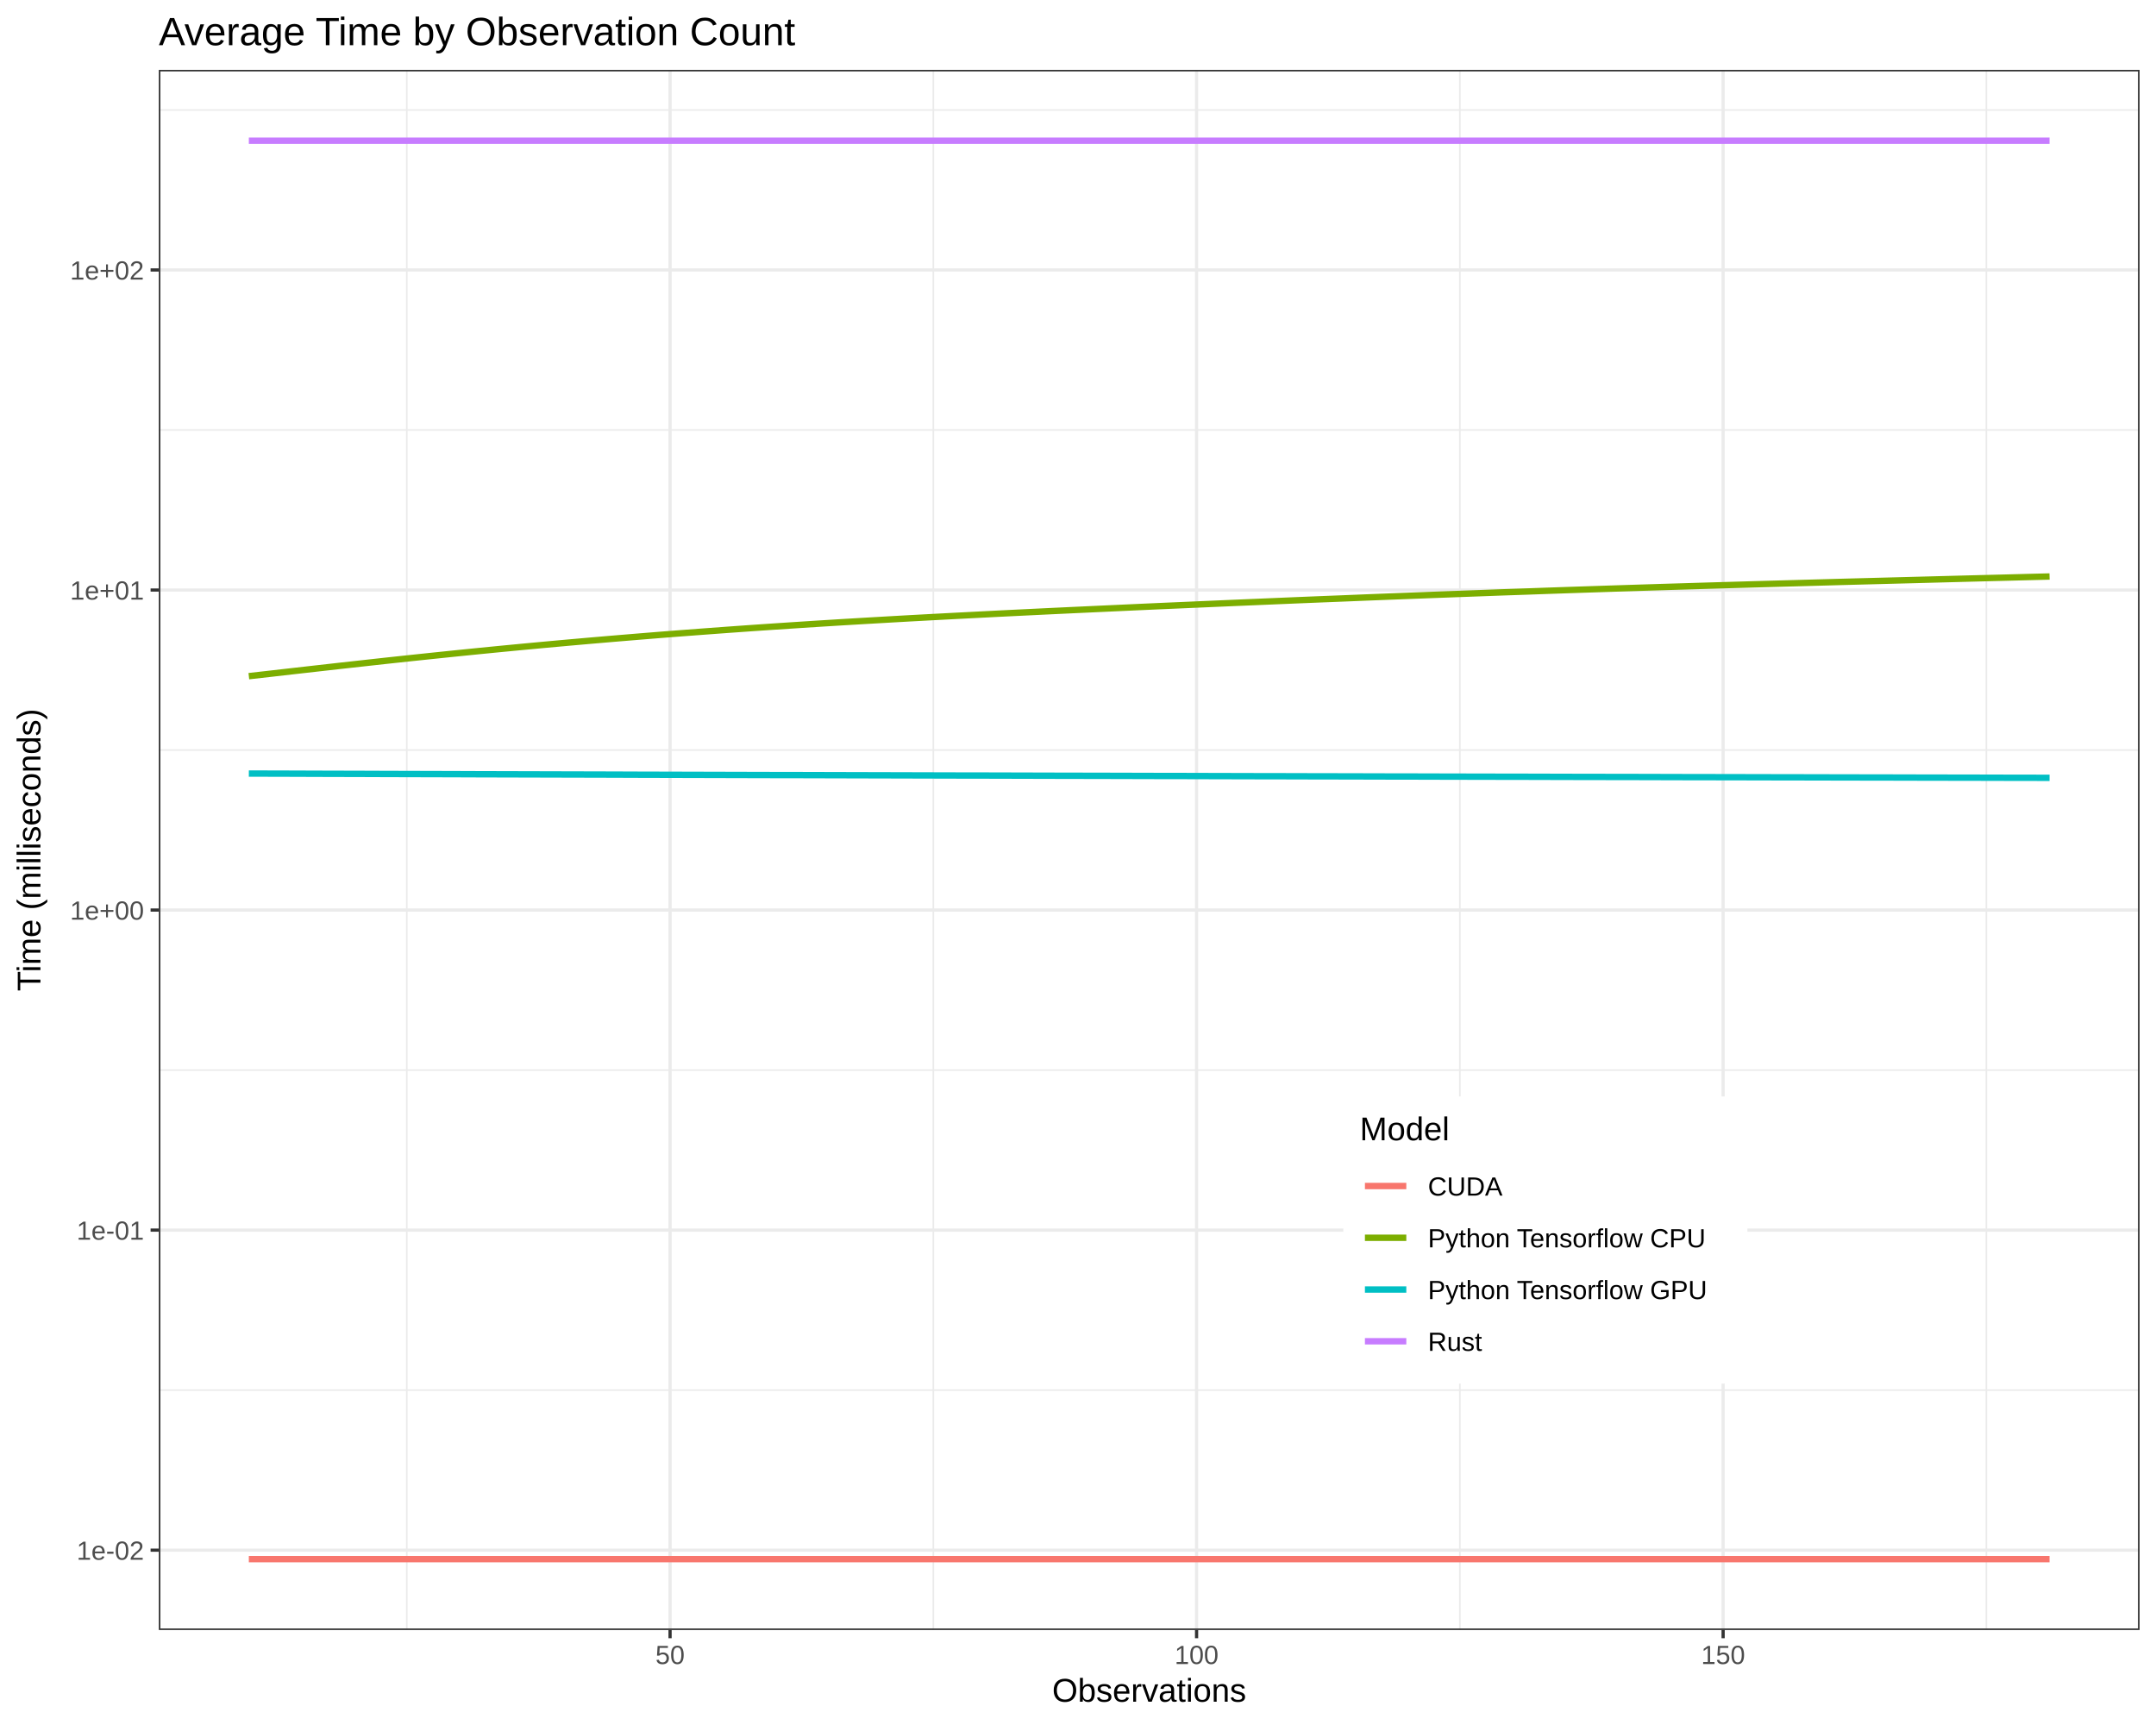
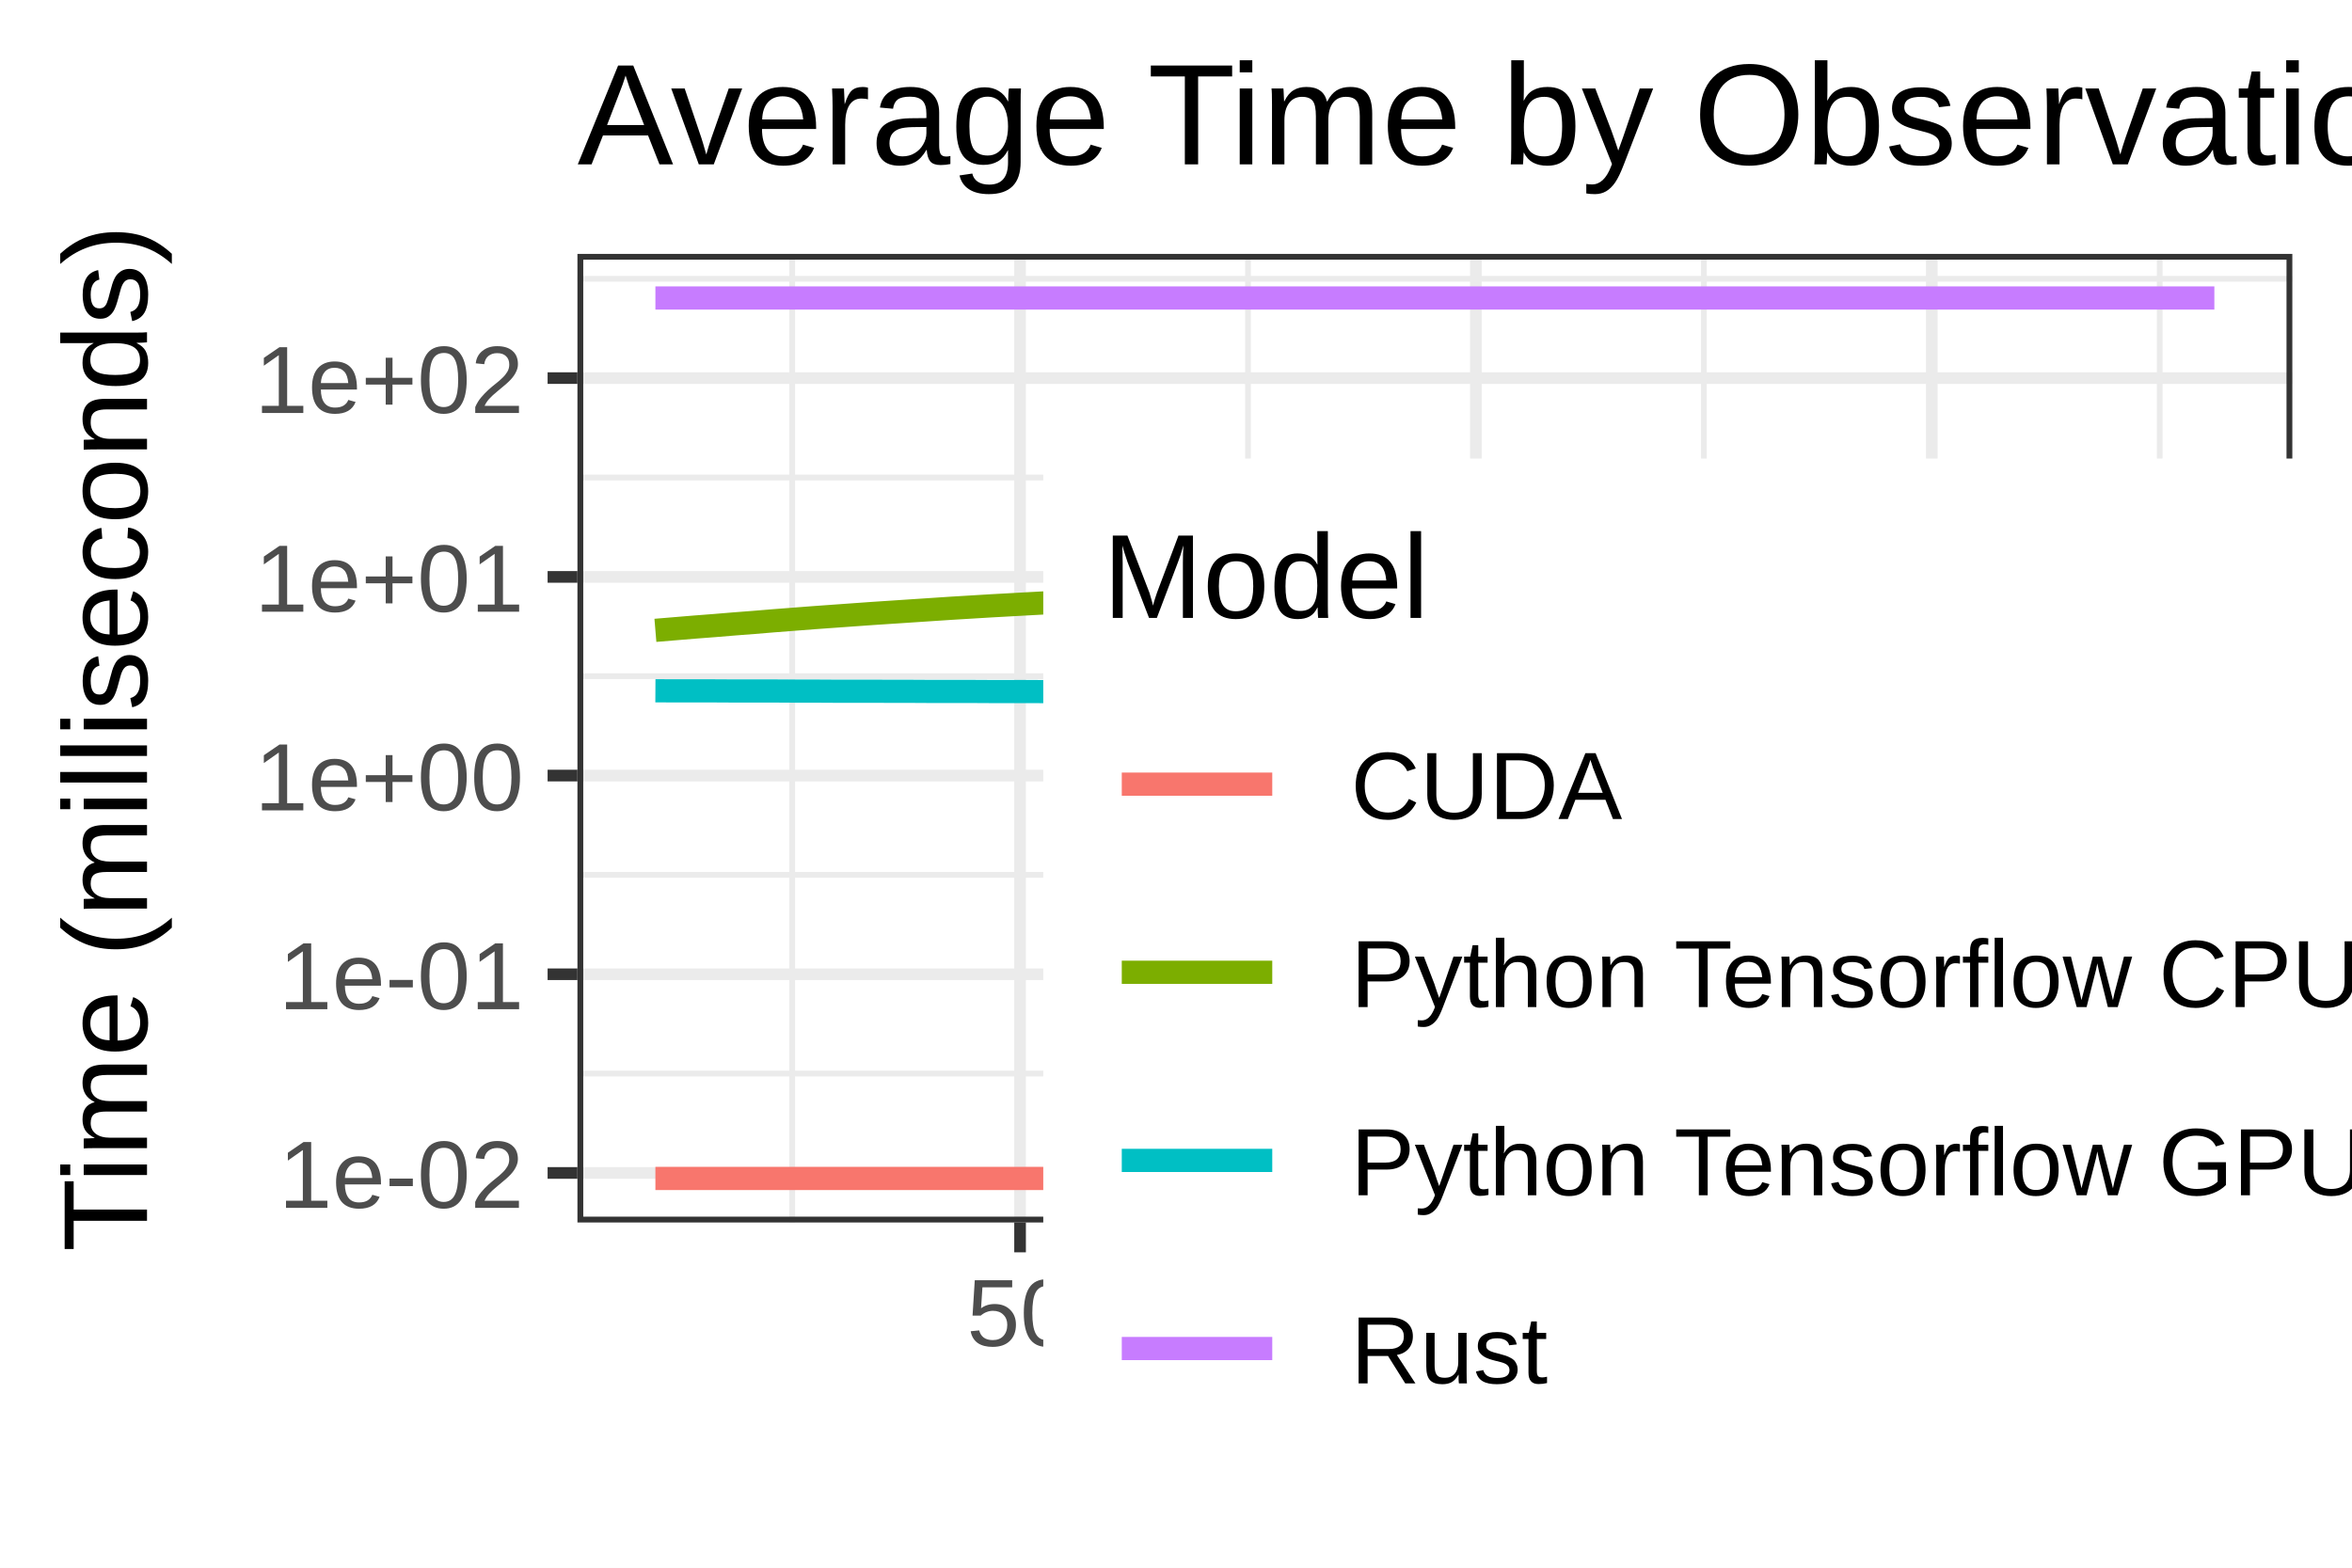
- <svg xmlns="http://www.w3.org/2000/svg" class="svglite" width="720.00pt" height="576.00pt" viewBox="0 0 720.00 576.00">
+ <svg xmlns="http://www.w3.org/2000/svg" class="svglite" width="216.00pt" height="144.00pt" viewBox="0 0 216.00 144.00">
  <defs>
    <style type="text/css">
    .svglite line, .svglite polyline, .svglite polygon, .svglite path, .svglite rect, .svglite circle {
      fill: none;
      stroke: #000000;
      stroke-linecap: round;
      stroke-linejoin: round;
      stroke-miterlimit: 10.00;
    }
    .svglite text {
      white-space: pre;
    }
  </style>
  </defs>
  <rect width="100%" height="100%" style="stroke: none; fill: #FFFFFF;" />
  <defs>
-     <clipPath id="cpMC4wMHw3MjAuMDB8MC4wMHw1NzYuMDA=">
-       <rect x="0.00" y="0.00" width="720.00" height="576.00" />
+     <clipPath id="cpMC4wMHwyMTYuMDB8MC4wMHwxNDQuMDA=">
+       <rect x="0.00" y="0.00" width="216.00" height="144.00" />
    </clipPath>
  </defs>
-   <g clip-path="url(#cpMC4wMHw3MjAuMDB8MC4wMHw1NzYuMDA=)">
-     <rect x="-0" y="0.00" width="720.00" height="576.00" style="stroke-width: 1.07; stroke: #FFFFFF; fill: #FFFFFF;" />
+   <g clip-path="url(#cpMC4wMHwyMTYuMDB8MC4wMHwxNDQuMDA=)">
+     <rect x="0.00" y="0.00" width="216.00" height="144.00" style="stroke-width: 1.07; stroke: #FFFFFF; fill: #FFFFFF;" />
  </g>
  <defs>
-     <clipPath id="cpNTMuMDN8NzE0LjUyfDIzLjMyfDU0NC4yOQ==">
-       <rect x="53.03" y="23.32" width="661.49" height="520.97" />
+     <clipPath id="cpNTMuMDN8MjEwLjUyfDIzLjMyfDExMi4yOQ==">
+       <rect x="53.03" y="23.32" width="157.49" height="88.97" />
    </clipPath>
  </defs>
-   <g clip-path="url(#cpNTMuMDN8NzE0LjUyfDIzLjMyfDU0NC4yOQ==)">
-     <rect x="53.03" y="23.32" width="661.49" height="520.97" style="stroke-width: 1.07; stroke: none; fill: #FFFFFF;" />
-     <polyline points="53.03,464.19 714.52,464.19 " style="stroke-width: 0.53; stroke: #EBEBEB; stroke-linecap: butt;" />
-     <polyline points="53.03,357.32 714.52,357.32 " style="stroke-width: 0.53; stroke: #EBEBEB; stroke-linecap: butt;" />
-     <polyline points="53.03,250.45 714.52,250.45 " style="stroke-width: 0.53; stroke: #EBEBEB; stroke-linecap: butt;" />
-     <polyline points="53.03,143.58 714.52,143.58 " style="stroke-width: 0.53; stroke: #EBEBEB; stroke-linecap: butt;" />
-     <polyline points="53.03,36.72 714.52,36.72 " style="stroke-width: 0.53; stroke: #EBEBEB; stroke-linecap: butt;" />
-     <polyline points="135.85,544.29 135.85,23.32 " style="stroke-width: 0.53; stroke: #EBEBEB; stroke-linecap: butt;" />
-     <polyline points="311.68,544.29 311.68,23.32 " style="stroke-width: 0.53; stroke: #EBEBEB; stroke-linecap: butt;" />
-     <polyline points="487.52,544.29 487.52,23.32 " style="stroke-width: 0.53; stroke: #EBEBEB; stroke-linecap: butt;" />
-     <polyline points="663.35,544.29 663.35,23.32 " style="stroke-width: 0.53; stroke: #EBEBEB; stroke-linecap: butt;" />
-     <polyline points="53.03,517.62 714.52,517.62 " style="stroke-width: 1.07; stroke: #EBEBEB; stroke-linecap: butt;" />
-     <polyline points="53.03,410.75 714.52,410.75 " style="stroke-width: 1.07; stroke: #EBEBEB; stroke-linecap: butt;" />
-     <polyline points="53.03,303.88 714.52,303.88 " style="stroke-width: 1.07; stroke: #EBEBEB; stroke-linecap: butt;" />
-     <polyline points="53.03,197.02 714.52,197.02 " style="stroke-width: 1.07; stroke: #EBEBEB; stroke-linecap: butt;" />
-     <polyline points="53.03,90.15 714.52,90.15 " style="stroke-width: 1.07; stroke: #EBEBEB; stroke-linecap: butt;" />
-     <polyline points="223.77,544.29 223.77,23.32 " style="stroke-width: 1.07; stroke: #EBEBEB; stroke-linecap: butt;" />
-     <polyline points="399.60,544.29 399.60,23.32 " style="stroke-width: 1.07; stroke: #EBEBEB; stroke-linecap: butt;" />
-     <polyline points="575.44,544.29 575.44,23.32 " style="stroke-width: 1.07; stroke: #EBEBEB; stroke-linecap: butt;" />
-     <polyline points="83.10,520.61 90.71,520.61 98.32,520.61 105.94,520.61 113.55,520.61 121.16,520.61 128.77,520.61 136.38,520.61 144.00,520.61 151.61,520.61 159.22,520.61 166.83,520.61 174.44,520.61 182.06,520.61 189.67,520.61 197.28,520.61 204.89,520.61 212.50,520.61 220.12,520.61 227.73,520.61 235.34,520.61 242.95,520.61 250.56,520.61 258.18,520.61 265.79,520.61 273.40,520.61 281.01,520.61 288.63,520.61 296.24,520.61 303.85,520.61 311.46,520.61 319.07,520.61 326.69,520.61 334.30,520.61 341.91,520.61 349.52,520.61 357.13,520.61 364.75,520.61 372.36,520.61 379.97,520.61 387.58,520.61 395.19,520.61 402.81,520.61 410.42,520.61 418.03,520.61 425.64,520.61 433.25,520.61 440.87,520.61 448.48,520.61 456.09,520.61 463.70,520.61 471.31,520.61 478.93,520.61 486.54,520.61 494.15,520.61 501.76,520.61 509.38,520.61 516.99,520.61 524.60,520.61 532.21,520.61 539.82,520.61 547.44,520.61 555.05,520.61 562.66,520.61 570.27,520.61 577.88,520.61 585.50,520.61 593.11,520.61 600.72,520.61 608.33,520.61 615.94,520.61 623.56,520.61 631.17,520.61 638.78,520.61 646.39,520.61 654.00,520.61 661.62,520.61 669.23,520.61 676.84,520.61 684.45,520.61 " style="stroke-width: 2.13; stroke: #F8766D; stroke-linecap: butt;" />
-     <polyline points="83.10,225.78 90.71,224.92 98.32,224.05 105.94,223.19 113.55,222.33 121.16,221.49 128.77,220.65 136.38,219.83 144.00,219.03 151.61,218.24 159.22,217.47 166.83,216.72 174.44,215.99 182.06,215.28 189.67,214.59 197.28,213.92 204.89,213.27 212.50,212.64 220.12,212.02 227.73,211.43 235.34,210.86 242.95,210.30 250.56,209.76 258.18,209.24 265.79,208.74 273.40,208.25 281.01,207.78 288.63,207.33 296.24,206.89 303.85,206.46 311.46,206.05 319.07,205.65 326.69,205.26 334.30,204.87 341.91,204.50 349.52,204.13 357.13,203.77 364.75,203.42 372.36,203.07 379.97,202.72 387.58,202.38 395.19,202.05 402.81,201.72 410.42,201.39 418.03,201.07 425.64,200.75 433.25,200.43 440.87,200.12 448.48,199.82 456.09,199.51 463.70,199.21 471.31,198.92 478.93,198.63 486.54,198.35 494.15,198.07 501.76,197.79 509.38,197.53 516.99,197.26 524.60,197.00 532.21,196.75 539.82,196.50 547.44,196.26 555.05,196.02 562.66,195.79 570.27,195.56 577.88,195.34 585.50,195.12 593.11,194.91 600.72,194.70 608.33,194.49 615.94,194.28 623.56,194.08 631.17,193.88 638.78,193.68 646.39,193.48 654.00,193.28 661.62,193.08 669.23,192.89 676.84,192.69 684.45,192.50 " style="stroke-width: 2.13; stroke: #7CAE00; stroke-linecap: butt;" />
-     <polyline points="83.10,258.30 90.71,258.32 98.32,258.34 105.94,258.37 113.55,258.39 121.16,258.41 128.77,258.44 136.38,258.46 144.00,258.48 151.61,258.50 159.22,258.53 166.83,258.55 174.44,258.57 182.06,258.59 189.67,258.61 197.28,258.63 204.89,258.65 212.50,258.68 220.12,258.70 227.73,258.72 235.34,258.74 242.95,258.76 250.56,258.78 258.18,258.80 265.79,258.81 273.40,258.83 281.01,258.85 288.63,258.87 296.24,258.89 303.85,258.91 311.46,258.93 319.07,258.95 326.69,258.96 334.30,258.98 341.91,259.00 349.52,259.02 357.13,259.04 364.75,259.05 372.36,259.07 379.97,259.09 387.58,259.11 395.19,259.12 402.81,259.14 410.42,259.16 418.03,259.18 425.64,259.19 433.25,259.21 440.87,259.23 448.48,259.24 456.09,259.26 463.70,259.28 471.31,259.29 478.93,259.31 486.54,259.33 494.15,259.34 501.76,259.36 509.38,259.37 516.99,259.39 524.60,259.41 532.21,259.42 539.82,259.44 547.44,259.45 555.05,259.47 562.66,259.49 570.27,259.50 577.88,259.52 585.50,259.53 593.11,259.55 600.72,259.56 608.33,259.58 615.94,259.59 623.56,259.61 631.17,259.62 638.78,259.64 646.39,259.65 654.00,259.67 661.62,259.68 669.23,259.70 676.84,259.71 684.45,259.73 " style="stroke-width: 2.13; stroke: #00BFC4; stroke-linecap: butt;" />
-     <polyline points="83.10,47.00 90.71,47.00 98.32,47.00 105.94,47.00 113.55,47.00 121.16,47.00 128.77,47.00 136.38,47.00 144.00,47.00 151.61,47.00 159.22,47.00 166.83,47.00 174.44,47.00 182.06,47.00 189.67,47.00 197.28,47.00 204.89,47.00 212.50,47.00 220.12,47.00 227.73,47.00 235.34,47.00 242.95,47.00 250.56,47.00 258.18,47.00 265.79,47.00 273.40,47.00 281.01,47.00 288.63,47.00 296.24,47.00 303.85,47.00 311.46,47.00 319.07,47.00 326.69,47.00 334.30,47.00 341.91,47.00 349.52,47.00 357.13,47.00 364.75,47.00 372.36,47.00 379.97,47.00 387.58,47.00 395.19,47.00 402.81,47.00 410.42,47.00 418.03,47.00 425.64,47.00 433.25,47.00 440.87,47.00 448.48,47.00 456.09,47.00 463.70,47.00 471.31,47.00 478.93,47.00 486.54,47.00 494.15,47.00 501.76,47.00 509.38,47.00 516.99,47.00 524.60,47.00 532.21,47.00 539.82,47.00 547.44,47.00 555.05,47.00 562.66,47.00 570.27,47.00 577.88,47.00 585.50,47.00 593.11,47.00 600.72,47.00 608.33,47.00 615.94,47.00 623.56,47.00 631.17,47.00 638.78,47.00 646.39,47.00 654.00,47.00 661.62,47.00 669.23,47.00 676.84,47.00 684.45,47.00 " style="stroke-width: 2.13; stroke: #C77CFF; stroke-linecap: butt;" />
-     <rect x="53.03" y="23.32" width="661.49" height="520.97" style="stroke-width: 1.07; stroke: #333333;" />
+   <g clip-path="url(#cpNTMuMDN8MjEwLjUyfDIzLjMyfDExMi4yOQ==)">
+     <rect x="53.03" y="23.32" width="157.49" height="88.97" style="stroke-width: 1.07; stroke: none; fill: #FFFFFF;" />
+     <polyline points="53.03,98.61 210.52,98.61 " style="stroke-width: 0.53; stroke: #EBEBEB; stroke-linecap: butt;" />
+     <polyline points="53.03,80.36 210.52,80.36 " style="stroke-width: 0.53; stroke: #EBEBEB; stroke-linecap: butt;" />
+     <polyline points="53.03,62.11 210.52,62.11 " style="stroke-width: 0.53; stroke: #EBEBEB; stroke-linecap: butt;" />
+     <polyline points="53.03,43.86 210.52,43.86 " style="stroke-width: 0.53; stroke: #EBEBEB; stroke-linecap: butt;" />
+     <polyline points="53.03,25.61 210.52,25.61 " style="stroke-width: 0.53; stroke: #EBEBEB; stroke-linecap: butt;" />
+     <polyline points="72.75,112.29 72.75,23.32 " style="stroke-width: 0.53; stroke: #EBEBEB; stroke-linecap: butt;" />
+     <polyline points="114.61,112.29 114.61,23.32 " style="stroke-width: 0.53; stroke: #EBEBEB; stroke-linecap: butt;" />
+     <polyline points="156.48,112.29 156.48,23.32 " style="stroke-width: 0.53; stroke: #EBEBEB; stroke-linecap: butt;" />
+     <polyline points="198.34,112.29 198.34,23.32 " style="stroke-width: 0.53; stroke: #EBEBEB; stroke-linecap: butt;" />
+     <polyline points="53.03,107.74 210.52,107.74 " style="stroke-width: 1.07; stroke: #EBEBEB; stroke-linecap: butt;" />
+     <polyline points="53.03,89.49 210.52,89.49 " style="stroke-width: 1.07; stroke: #EBEBEB; stroke-linecap: butt;" />
+     <polyline points="53.03,71.24 210.52,71.24 " style="stroke-width: 1.07; stroke: #EBEBEB; stroke-linecap: butt;" />
+     <polyline points="53.03,52.99 210.52,52.99 " style="stroke-width: 1.07; stroke: #EBEBEB; stroke-linecap: butt;" />
+     <polyline points="53.03,34.73 210.52,34.73 " style="stroke-width: 1.07; stroke: #EBEBEB; stroke-linecap: butt;" />
+     <polyline points="93.68,112.29 93.68,23.32 " style="stroke-width: 1.07; stroke: #EBEBEB; stroke-linecap: butt;" />
+     <polyline points="135.54,112.29 135.54,23.32 " style="stroke-width: 1.07; stroke: #EBEBEB; stroke-linecap: butt;" />
+     <polyline points="177.41,112.29 177.41,23.32 " style="stroke-width: 1.07; stroke: #EBEBEB; stroke-linecap: butt;" />
+     <polyline points="60.19,108.25 62.00,108.25 63.81,108.25 65.63,108.25 67.44,108.25 69.25,108.25 71.06,108.25 72.88,108.25 74.69,108.25 76.50,108.25 78.31,108.25 80.13,108.25 81.94,108.25 83.75,108.25 85.56,108.25 87.37,108.25 89.19,108.25 91.00,108.25 92.81,108.25 94.62,108.25 96.44,108.25 98.25,108.25 100.06,108.25 101.87,108.25 103.69,108.25 105.50,108.25 107.31,108.25 109.12,108.25 110.93,108.25 112.75,108.25 114.56,108.25 116.37,108.25 118.18,108.25 120.00,108.25 121.81,108.25 123.62,108.25 125.43,108.25 127.25,108.25 129.06,108.25 130.87,108.25 132.68,108.25 134.49,108.25 136.31,108.25 138.12,108.25 139.93,108.25 141.74,108.25 143.56,108.25 145.37,108.25 147.18,108.25 148.99,108.25 150.81,108.25 152.62,108.25 154.43,108.25 156.24,108.25 158.05,108.25 159.87,108.25 161.68,108.25 163.49,108.25 165.30,108.25 167.12,108.25 168.93,108.25 170.74,108.25 172.55,108.25 174.37,108.25 176.18,108.25 177.99,108.25 179.80,108.25 181.61,108.25 183.43,108.25 185.24,108.25 187.05,108.25 188.86,108.25 190.68,108.25 192.49,108.25 194.30,108.25 196.11,108.25 197.93,108.25 199.74,108.25 201.55,108.25 203.36,108.25 " style="stroke-width: 2.13; stroke: #F8766D; stroke-linecap: butt;" />
+     <polyline points="60.19,57.90 62.00,57.75 63.81,57.60 65.63,57.46 67.44,57.31 69.25,57.17 71.06,57.02 72.88,56.88 74.69,56.74 76.50,56.61 78.31,56.48 80.13,56.35 81.94,56.23 83.75,56.11 85.56,55.99 87.37,55.87 89.19,55.76 91.00,55.65 92.81,55.55 94.62,55.45 96.44,55.35 98.25,55.25 100.06,55.16 101.87,55.07 103.69,54.99 105.50,54.90 107.31,54.82 109.12,54.75 110.93,54.67 112.75,54.60 114.56,54.53 116.37,54.46 118.18,54.39 120.00,54.33 121.81,54.26 123.62,54.20 125.43,54.14 127.25,54.08 129.06,54.02 130.87,53.96 132.68,53.90 134.49,53.84 136.31,53.79 138.12,53.73 139.93,53.68 141.74,53.62 143.56,53.57 145.37,53.52 147.18,53.46 148.99,53.41 150.81,53.36 152.62,53.31 154.43,53.26 156.24,53.21 158.05,53.17 159.87,53.12 161.68,53.07 163.49,53.03 165.30,52.98 167.12,52.94 168.93,52.90 170.74,52.86 172.55,52.82 174.37,52.78 176.18,52.74 177.99,52.70 179.80,52.66 181.61,52.63 183.43,52.59 185.24,52.55 187.05,52.52 188.86,52.48 190.68,52.45 192.49,52.42 194.30,52.38 196.11,52.35 197.93,52.31 199.74,52.28 201.55,52.25 203.36,52.21 " style="stroke-width: 2.13; stroke: #7CAE00; stroke-linecap: butt;" />
+     <polyline points="60.19,63.45 62.00,63.46 63.81,63.46 65.63,63.46 67.44,63.47 69.25,63.47 71.06,63.47 72.88,63.48 74.69,63.48 76.50,63.49 78.31,63.49 80.13,63.49 81.94,63.50 83.75,63.50 85.56,63.51 87.37,63.51 89.19,63.51 91.00,63.52 92.81,63.52 94.62,63.52 96.44,63.53 98.25,63.53 100.06,63.53 101.87,63.54 103.69,63.54 105.50,63.54 107.31,63.55 109.12,63.55 110.93,63.55 112.75,63.56 114.56,63.56 116.37,63.56 118.18,63.57 120.00,63.57 121.81,63.57 123.62,63.57 125.43,63.58 127.25,63.58 129.06,63.58 130.87,63.59 132.68,63.59 134.49,63.59 136.31,63.60 138.12,63.60 139.93,63.60 141.74,63.60 143.56,63.61 145.37,63.61 147.18,63.61 148.99,63.62 150.81,63.62 152.62,63.62 154.43,63.62 156.24,63.63 158.05,63.63 159.87,63.63 161.68,63.64 163.49,63.64 165.30,63.64 167.12,63.64 168.93,63.65 170.74,63.65 172.55,63.65 174.37,63.65 176.18,63.66 177.99,63.66 179.80,63.66 181.61,63.66 183.43,63.67 185.24,63.67 187.05,63.67 188.86,63.68 190.68,63.68 192.49,63.68 194.30,63.68 196.11,63.69 197.93,63.69 199.74,63.69 201.55,63.69 203.36,63.70 " style="stroke-width: 2.13; stroke: #00BFC4; stroke-linecap: butt;" />
+     <polyline points="60.19,27.37 62.00,27.37 63.81,27.37 65.63,27.37 67.44,27.37 69.25,27.37 71.06,27.37 72.88,27.37 74.69,27.37 76.50,27.37 78.31,27.37 80.13,27.37 81.94,27.37 83.75,27.37 85.56,27.37 87.37,27.37 89.19,27.37 91.00,27.37 92.81,27.37 94.62,27.37 96.44,27.37 98.25,27.37 100.06,27.37 101.87,27.37 103.69,27.37 105.50,27.37 107.31,27.37 109.12,27.37 110.93,27.37 112.75,27.37 114.56,27.37 116.37,27.37 118.18,27.37 120.00,27.37 121.81,27.37 123.62,27.37 125.43,27.37 127.25,27.37 129.06,27.37 130.87,27.37 132.68,27.37 134.49,27.37 136.31,27.37 138.12,27.37 139.93,27.37 141.74,27.37 143.56,27.37 145.37,27.37 147.18,27.37 148.99,27.37 150.81,27.37 152.62,27.37 154.43,27.37 156.24,27.37 158.05,27.37 159.87,27.37 161.68,27.37 163.49,27.37 165.30,27.37 167.12,27.37 168.93,27.37 170.74,27.37 172.55,27.37 174.37,27.37 176.18,27.37 177.99,27.37 179.80,27.37 181.61,27.37 183.43,27.37 185.24,27.37 187.05,27.37 188.86,27.37 190.68,27.37 192.49,27.37 194.30,27.37 196.11,27.37 197.93,27.37 199.74,27.37 201.55,27.37 203.36,27.37 " style="stroke-width: 2.13; stroke: #C77CFF; stroke-linecap: butt;" />
+     <rect x="53.03" y="23.32" width="157.49" height="88.97" style="stroke-width: 1.07; stroke: #333333;" />
  </g>
-   <g clip-path="url(#cpMC4wMHw3MjAuMDB8MC4wMHw1NzYuMDA=)">
-     <text x="48.10" y="520.83" text-anchor="end" style="font-size: 8.80px;fill: #4D4D4D; font-family: &quot;Arimo&quot;;" textLength="25.37px" lengthAdjust="spacingAndGlyphs">1e-02</text>
-     <text x="48.10" y="413.96" text-anchor="end" style="font-size: 8.80px;fill: #4D4D4D; font-family: &quot;Arimo&quot;;" textLength="25.37px" lengthAdjust="spacingAndGlyphs">1e-01</text>
-     <text x="48.10" y="307.09" text-anchor="end" style="font-size: 8.80px;fill: #4D4D4D; font-family: &quot;Arimo&quot;;" textLength="29.57px" lengthAdjust="spacingAndGlyphs">1e+00</text>
-     <text x="48.10" y="200.22" text-anchor="end" style="font-size: 8.80px;fill: #4D4D4D; font-family: &quot;Arimo&quot;;" textLength="29.57px" lengthAdjust="spacingAndGlyphs">1e+01</text>
-     <text x="48.10" y="93.36" text-anchor="end" style="font-size: 8.80px;fill: #4D4D4D; font-family: &quot;Arimo&quot;;" textLength="29.57px" lengthAdjust="spacingAndGlyphs">1e+02</text>
-     <polyline points="50.29,517.62 53.03,517.62 " style="stroke-width: 1.07; stroke: #333333; stroke-linecap: butt;" />
-     <polyline points="50.29,410.75 53.03,410.75 " style="stroke-width: 1.07; stroke: #333333; stroke-linecap: butt;" />
-     <polyline points="50.29,303.88 53.03,303.88 " style="stroke-width: 1.07; stroke: #333333; stroke-linecap: butt;" />
-     <polyline points="50.29,197.02 53.03,197.02 " style="stroke-width: 1.07; stroke: #333333; stroke-linecap: butt;" />
-     <polyline points="50.29,90.15 53.03,90.15 " style="stroke-width: 1.07; stroke: #333333; stroke-linecap: butt;" />
-     <polyline points="223.77,547.03 223.77,544.29 " style="stroke-width: 1.07; stroke: #333333; stroke-linecap: butt;" />
-     <polyline points="399.60,547.03 399.60,544.29 " style="stroke-width: 1.07; stroke: #333333; stroke-linecap: butt;" />
-     <polyline points="575.44,547.03 575.44,544.29 " style="stroke-width: 1.07; stroke: #333333; stroke-linecap: butt;" />
-     <text x="223.77" y="555.64" text-anchor="middle" style="font-size: 8.80px;fill: #4D4D4D; font-family: &quot;Arimo&quot;;" textLength="11.19px" lengthAdjust="spacingAndGlyphs">50</text>
-     <text x="399.60" y="555.64" text-anchor="middle" style="font-size: 8.80px;fill: #4D4D4D; font-family: &quot;Arimo&quot;;" textLength="16.78px" lengthAdjust="spacingAndGlyphs">100</text>
-     <text x="575.44" y="555.64" text-anchor="middle" style="font-size: 8.80px;fill: #4D4D4D; font-family: &quot;Arimo&quot;;" textLength="16.78px" lengthAdjust="spacingAndGlyphs">150</text>
-     <text x="383.78" y="568.23" text-anchor="middle" style="font-size: 11.00px; font-family: &quot;Arimo&quot;;" textLength="72.72px" lengthAdjust="spacingAndGlyphs">Observations</text>
-     <text transform="translate(13.50,283.81) rotate(-90)" text-anchor="middle" style="font-size: 11.00px; font-family: &quot;Arimo&quot;;" textLength="106.92px" lengthAdjust="spacingAndGlyphs">Time (milliseconds)</text>
-     <rect x="448.61" y="366.12" width="134.93" height="95.87" style="stroke-width: 1.07; stroke: none; fill: #FFFFFF;" />
-     <text x="454.09" y="380.76" style="font-size: 11.00px; font-family: &quot;Arimo&quot;;" textLength="33.03px" lengthAdjust="spacingAndGlyphs">Model</text>
-     <rect x="454.09" y="387.39" width="17.28" height="17.28" style="stroke-width: 1.07; stroke: none; fill: #FFFFFF;" />
-     <line x1="455.82" y1="396.03" x2="469.64" y2="396.03" style="stroke-width: 2.13; stroke: #F8766D; stroke-linecap: butt;" />
-     <rect x="454.09" y="404.67" width="17.28" height="17.28" style="stroke-width: 1.07; stroke: none; fill: #FFFFFF;" />
-     <line x1="455.82" y1="413.31" x2="469.64" y2="413.31" style="stroke-width: 2.13; stroke: #7CAE00; stroke-linecap: butt;" />
-     <rect x="454.09" y="421.95" width="17.28" height="17.28" style="stroke-width: 1.07; stroke: none; fill: #FFFFFF;" />
-     <line x1="455.82" y1="430.59" x2="469.64" y2="430.59" style="stroke-width: 2.13; stroke: #00BFC4; stroke-linecap: butt;" />
-     <rect x="454.09" y="439.23" width="17.28" height="17.28" style="stroke-width: 1.07; stroke: none; fill: #FFFFFF;" />
-     <line x1="455.82" y1="447.87" x2="469.64" y2="447.87" style="stroke-width: 2.13; stroke: #C77CFF; stroke-linecap: butt;" />
-     <text x="476.85" y="399.23" style="font-size: 8.80px; font-family: &quot;Arimo&quot;;" textLength="25.22px" lengthAdjust="spacingAndGlyphs">CUDA</text>
-     <text x="476.85" y="416.51" style="font-size: 8.80px; font-family: &quot;Arimo&quot;;" textLength="100.53px" lengthAdjust="spacingAndGlyphs">Python Tensorflow CPU</text>
-     <text x="476.85" y="433.79" style="font-size: 8.80px; font-family: &quot;Arimo&quot;;" textLength="101.21px" lengthAdjust="spacingAndGlyphs">Python Tensorflow GPU</text>
-     <text x="476.85" y="451.07" style="font-size: 8.80px; font-family: &quot;Arimo&quot;;" textLength="19.32px" lengthAdjust="spacingAndGlyphs">Rust</text>
+   <g clip-path="url(#cpMC4wMHwyMTYuMDB8MC4wMHwxNDQuMDA=)">
+     <text x="48.10" y="110.95" text-anchor="end" style="font-size: 8.80px;fill: #4D4D4D; font-family: &quot;Arimo&quot;;" textLength="25.37px" lengthAdjust="spacingAndGlyphs">1e-02</text>
+     <text x="48.10" y="92.70" text-anchor="end" style="font-size: 8.80px;fill: #4D4D4D; font-family: &quot;Arimo&quot;;" textLength="25.37px" lengthAdjust="spacingAndGlyphs">1e-01</text>
+     <text x="48.10" y="74.44" text-anchor="end" style="font-size: 8.80px;fill: #4D4D4D; font-family: &quot;Arimo&quot;;" textLength="29.57px" lengthAdjust="spacingAndGlyphs">1e+00</text>
+     <text x="48.10" y="56.19" text-anchor="end" style="font-size: 8.80px;fill: #4D4D4D; font-family: &quot;Arimo&quot;;" textLength="29.57px" lengthAdjust="spacingAndGlyphs">1e+01</text>
+     <text x="48.10" y="37.94" text-anchor="end" style="font-size: 8.80px;fill: #4D4D4D; font-family: &quot;Arimo&quot;;" textLength="29.57px" lengthAdjust="spacingAndGlyphs">1e+02</text>
+     <polyline points="50.29,107.74 53.03,107.74 " style="stroke-width: 1.07; stroke: #333333; stroke-linecap: butt;" />
+     <polyline points="50.29,89.49 53.03,89.49 " style="stroke-width: 1.07; stroke: #333333; stroke-linecap: butt;" />
+     <polyline points="50.29,71.24 53.03,71.24 " style="stroke-width: 1.07; stroke: #333333; stroke-linecap: butt;" />
+     <polyline points="50.29,52.99 53.03,52.99 " style="stroke-width: 1.07; stroke: #333333; stroke-linecap: butt;" />
+     <polyline points="50.29,34.73 53.03,34.73 " style="stroke-width: 1.07; stroke: #333333; stroke-linecap: butt;" />
+     <polyline points="93.68,115.03 93.68,112.29 " style="stroke-width: 1.07; stroke: #333333; stroke-linecap: butt;" />
+     <polyline points="135.54,115.03 135.54,112.29 " style="stroke-width: 1.07; stroke: #333333; stroke-linecap: butt;" />
+     <polyline points="177.41,115.03 177.41,112.29 " style="stroke-width: 1.07; stroke: #333333; stroke-linecap: butt;" />
+     <text x="93.68" y="123.64" text-anchor="middle" style="font-size: 8.80px;fill: #4D4D4D; font-family: &quot;Arimo&quot;;" textLength="11.19px" lengthAdjust="spacingAndGlyphs">50</text>
+     <text x="135.54" y="123.64" text-anchor="middle" style="font-size: 8.80px;fill: #4D4D4D; font-family: &quot;Arimo&quot;;" textLength="16.78px" lengthAdjust="spacingAndGlyphs">100</text>
+     <text x="177.41" y="123.64" text-anchor="middle" style="font-size: 8.80px;fill: #4D4D4D; font-family: &quot;Arimo&quot;;" textLength="16.78px" lengthAdjust="spacingAndGlyphs">150</text>
+     <text x="131.78" y="136.23" text-anchor="middle" style="font-size: 11.00px; font-family: &quot;Arimo&quot;;" textLength="72.72px" lengthAdjust="spacingAndGlyphs">Observations</text>
+     <text transform="translate(13.50,67.81) rotate(-90)" text-anchor="middle" style="font-size: 11.00px; font-family: &quot;Arimo&quot;;" textLength="106.92px" lengthAdjust="spacingAndGlyphs">Time (milliseconds)</text>
+     <rect x="95.81" y="42.12" width="134.93" height="95.87" style="stroke-width: 1.07; stroke: none; fill: #FFFFFF;" />
+     <text x="101.29" y="56.76" style="font-size: 11.00px; font-family: &quot;Arimo&quot;;" textLength="33.03px" lengthAdjust="spacingAndGlyphs">Model</text>
+     <rect x="101.29" y="63.39" width="17.28" height="17.28" style="stroke-width: 1.07; stroke: none; fill: #FFFFFF;" />
+     <line x1="103.02" y1="72.03" x2="116.84" y2="72.03" style="stroke-width: 2.13; stroke: #F8766D; stroke-linecap: butt;" />
+     <rect x="101.29" y="80.67" width="17.28" height="17.28" style="stroke-width: 1.07; stroke: none; fill: #FFFFFF;" />
+     <line x1="103.02" y1="89.31" x2="116.84" y2="89.31" style="stroke-width: 2.13; stroke: #7CAE00; stroke-linecap: butt;" />
+     <rect x="101.29" y="97.95" width="17.28" height="17.28" style="stroke-width: 1.07; stroke: none; fill: #FFFFFF;" />
+     <line x1="103.02" y1="106.59" x2="116.84" y2="106.59" style="stroke-width: 2.13; stroke: #00BFC4; stroke-linecap: butt;" />
+     <rect x="101.29" y="115.23" width="17.28" height="17.28" style="stroke-width: 1.07; stroke: none; fill: #FFFFFF;" />
+     <line x1="103.02" y1="123.87" x2="116.84" y2="123.87" style="stroke-width: 2.13; stroke: #C77CFF; stroke-linecap: butt;" />
+     <text x="124.05" y="75.23" style="font-size: 8.80px; font-family: &quot;Arimo&quot;;" textLength="25.22px" lengthAdjust="spacingAndGlyphs">CUDA</text>
+     <text x="124.05" y="92.51" style="font-size: 8.80px; font-family: &quot;Arimo&quot;;" textLength="100.53px" lengthAdjust="spacingAndGlyphs">Python Tensorflow CPU</text>
+     <text x="124.05" y="109.79" style="font-size: 8.80px; font-family: &quot;Arimo&quot;;" textLength="101.21px" lengthAdjust="spacingAndGlyphs">Python Tensorflow GPU</text>
+     <text x="124.05" y="127.07" style="font-size: 8.80px; font-family: &quot;Arimo&quot;;" textLength="19.32px" lengthAdjust="spacingAndGlyphs">Rust</text>
    <text x="53.03" y="15.10" style="font-size: 13.20px; font-family: &quot;Arimo&quot;;" textLength="238.87px" lengthAdjust="spacingAndGlyphs">Average Time by Observation Count</text>
  </g>
</svg>
